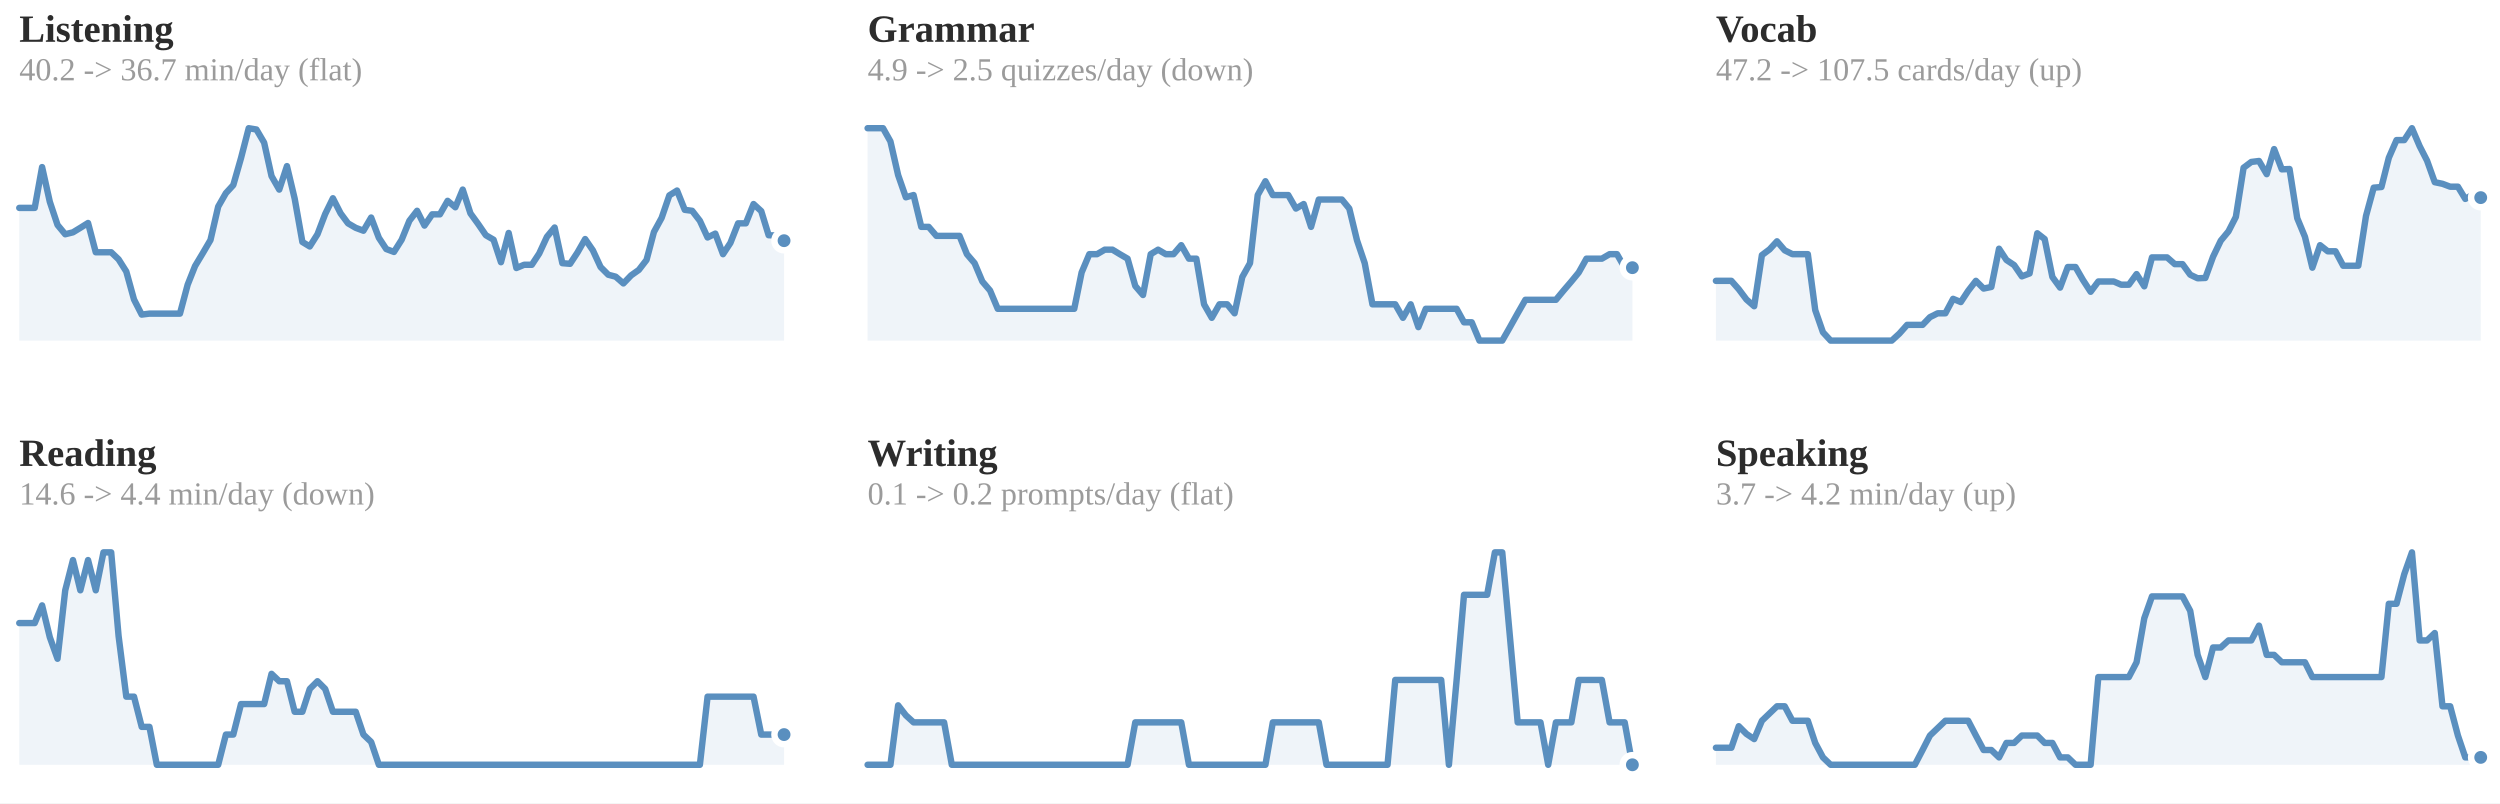
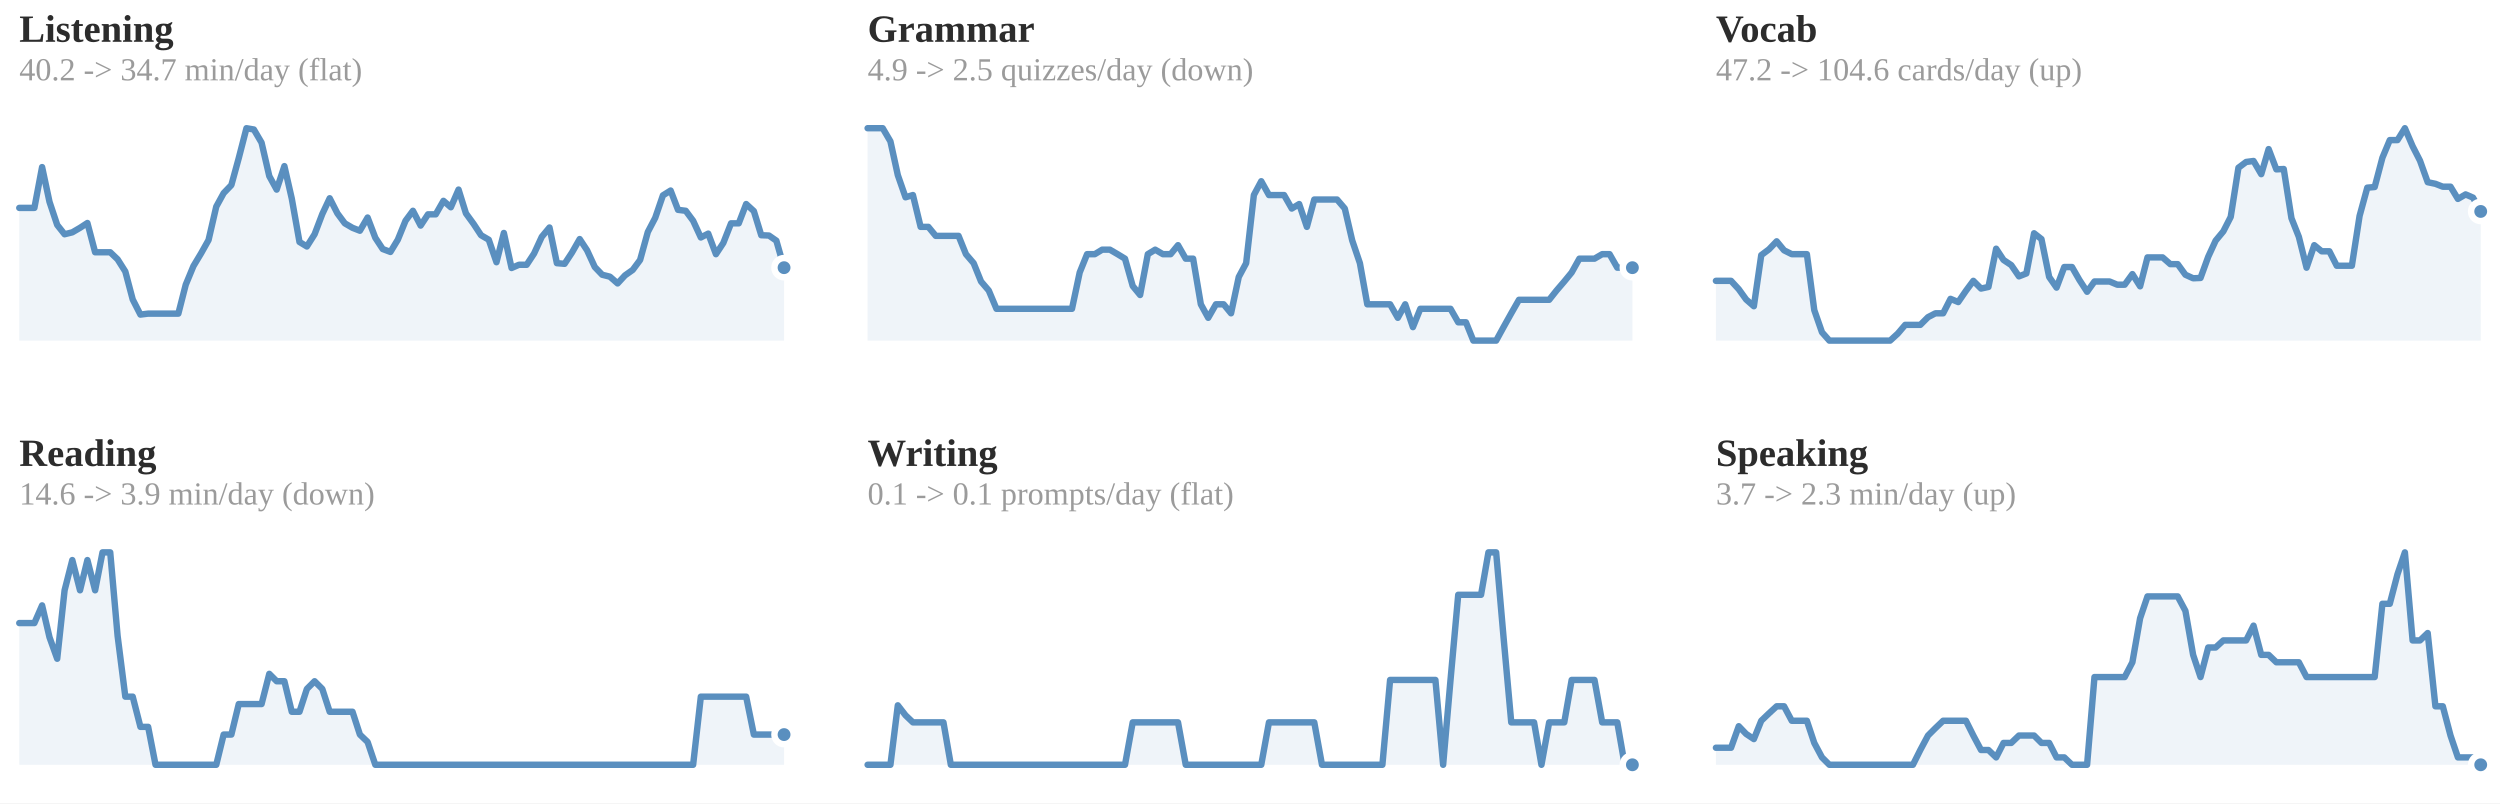
<svg xmlns="http://www.w3.org/2000/svg" viewBox="0 0 778 250" width="100%" role="img" aria-label="7-day rolling average per skill">
  <style>
.p-title{fill:#2c2c2c;font-size:12px;font-weight:600}
.p-sub{fill:#9b9b9b;font-size:10px}
.p-line{fill:none;stroke:#5a8fbf;stroke-width:2;stroke-linejoin:round;stroke-linecap:round}
.p-area{fill:#5a8fbf;opacity:.10}
.p-end{fill:#5a8fbf;stroke:#ffffff;stroke-width:2}
.p-endlab{fill:#606060;font-size:10px;text-anchor:end;font-weight:600}
- .p-target{stroke:#9b9b9b;stroke-width:1;stroke-dasharray:0}
- .p-tlabel{fill:#9b9b9b;font-size:9px;text-anchor:end}
.p-base{stroke:#d1cdc6;stroke-width:1}
.b-bar{fill:#5a8fbf}
.b-bar:hover{fill:#5a8fbf;opacity:.85}
.b-hi{fill:#5a8fbf}
.d-lab{fill:#9b9b9b;font-size:10px;text-anchor:middle}
.d-val{fill:#606060;font-size:10px;text-anchor:middle;font-weight:600}
/* heatmap */
.hm-mon{fill:#9b9b9b;font-size:10px}
.hm-dow{fill:#9b9b9b;font-size:9px;text-anchor:end}
rect:hover{opacity:.8}
/* horizontal bars */
.h-cat{fill:#2c2c2c;font-size:12px;text-anchor:end;dominant-baseline:middle}
.h-track{fill:#eae7e1}
.h-fill{fill:#5a8fbf}
.h-val{fill:#606060;font-size:11px;font-weight:600;dominant-baseline:middle}
- .h-obj{stroke:#2c2c2c;stroke-width:2}
.ts-lab{fill:#2c2c2c;font-size:11px;font-weight:600}
.ts-val{fill:#606060;font-size:11px}
</style>
  <rect x="0" y="0" width="100%" height="100%" fill="#ffffff" />
  <text class="p-title" x="6" y="13">Listening</text>
-   <text class="p-sub" x="6" y="25">40.2 -&gt; 36.7 min/day (flat)</text>
-   <polygon class="p-area" points="6,106.0 6.0,64.7 8.4,64.7 10.8,64.7 13.1,52.0 15.5,62.8 17.9,70.0 20.3,72.9 22.7,72.3 25.0,70.9 27.4,69.4 29.8,78.5 32.2,78.5 34.6,78.5 36.9,80.7 39.3,84.5 41.7,93.2 44.1,97.9 46.5,97.6 48.8,97.6 51.2,97.6 53.6,97.6 56.0,97.6 58.4,88.6 60.7,82.8 63.1,78.8 65.5,74.7 67.9,64.3 70.3,60.1 72.6,57.6 75.0,49.2 77.4,39.9 79.8,40.3 82.2,44.4 84.5,54.8 86.9,59.0 89.3,51.7 91.7,61.8 94.1,75.3 96.4,76.7 98.8,72.9 101.2,66.6 103.6,61.7 106.0,66.4 108.3,69.5 110.7,70.9 113.1,71.8 115.5,67.7 117.9,74.0 120.2,77.5 122.6,78.4 125.0,74.6 127.4,68.7 129.8,65.6 132.1,70.2 134.5,66.7 136.9,66.7 139.3,62.5 141.7,64.5 144.0,59.0 146.4,66.4 148.8,69.7 151.2,73.2 153.6,74.6 155.9,81.6 158.3,72.5 160.7,83.4 163.1,82.4 165.5,82.4 167.8,78.9 170.2,73.7 172.6,70.8 175.0,81.9 177.4,82.1 179.7,78.6 182.1,74.4 184.5,77.9 186.9,83.1 189.3,85.5 191.6,86.1 194.0,88.2 196.4,85.7 198.8,84.0 201.2,80.9 203.5,72.2 205.9,67.8 208.3,60.8 210.7,59.3 213.1,65.3 215.4,65.6 217.8,68.7 220.2,73.9 222.6,72.7 225.0,79.1 227.3,75.6 229.7,69.5 232.1,69.5 234.5,63.5 236.9,65.7 239.2,73.2 241.6,73.3 244.0,74.9 244.0,106.0" />
-   <polyline class="p-line" points="6.0,64.7 8.4,64.7 10.8,64.7 13.1,52.0 15.5,62.8 17.9,70.0 20.3,72.9 22.7,72.3 25.0,70.9 27.4,69.4 29.8,78.5 32.2,78.5 34.6,78.5 36.9,80.7 39.3,84.5 41.7,93.2 44.1,97.9 46.5,97.6 48.8,97.6 51.2,97.6 53.6,97.6 56.0,97.6 58.4,88.6 60.7,82.8 63.1,78.8 65.5,74.7 67.9,64.3 70.3,60.1 72.6,57.6 75.0,49.2 77.4,39.9 79.8,40.3 82.2,44.4 84.5,54.8 86.9,59.0 89.3,51.7 91.7,61.8 94.1,75.3 96.4,76.7 98.8,72.9 101.2,66.6 103.6,61.7 106.0,66.4 108.3,69.5 110.7,70.9 113.1,71.8 115.5,67.7 117.9,74.0 120.2,77.5 122.6,78.4 125.0,74.6 127.4,68.7 129.8,65.6 132.1,70.2 134.5,66.7 136.9,66.7 139.3,62.5 141.7,64.5 144.0,59.0 146.4,66.4 148.8,69.7 151.2,73.2 153.6,74.6 155.9,81.6 158.3,72.5 160.7,83.4 163.1,82.4 165.5,82.4 167.8,78.9 170.2,73.7 172.6,70.8 175.0,81.9 177.4,82.1 179.7,78.6 182.1,74.4 184.5,77.9 186.9,83.1 189.3,85.5 191.6,86.1 194.0,88.2 196.4,85.7 198.8,84.0 201.2,80.9 203.5,72.2 205.9,67.8 208.3,60.8 210.7,59.3 213.1,65.3 215.4,65.6 217.8,68.7 220.2,73.9 222.6,72.7 225.0,79.1 227.3,75.6 229.7,69.5 232.1,69.5 234.5,63.5 236.9,65.7 239.2,73.2 241.6,73.3 244.0,74.9" />
-   <circle class="p-end" cx="244.0" cy="74.9" r="3" />
+   <text class="p-sub" x="6" y="25">40.2 -&gt; 34.7 min/day (flat)</text>
+   <polygon class="p-area" points="6,106.0 6.0,64.7 8.4,64.7 10.7,64.7 13.1,52.0 15.4,62.8 17.8,70.0 20.1,72.9 22.5,72.3 24.9,70.9 27.2,69.4 29.6,78.5 31.9,78.5 34.3,78.5 36.6,80.7 39.0,84.5 41.3,93.2 43.7,97.9 46.1,97.6 48.4,97.6 50.8,97.6 53.1,97.6 55.5,97.6 57.8,88.6 60.2,82.8 62.6,78.8 64.9,74.7 67.3,64.3 69.6,60.1 72.0,57.6 74.3,49.2 76.7,39.9 79.0,40.3 81.4,44.4 83.8,54.8 86.1,59.0 88.5,51.7 90.8,61.8 93.2,75.3 95.5,76.7 97.9,72.9 100.3,66.6 102.6,61.7 105.0,66.4 107.3,69.5 109.7,70.9 112.0,71.8 114.4,67.7 116.8,74.0 119.1,77.5 121.5,78.4 123.8,74.6 126.2,68.7 128.5,65.6 130.9,70.2 133.2,66.7 135.6,66.7 138.0,62.5 140.3,64.5 142.7,59.0 145.0,66.4 147.4,69.7 149.7,73.2 152.1,74.6 154.5,81.6 156.8,72.5 159.2,83.4 161.5,82.4 163.9,82.4 166.2,78.9 168.6,73.7 171.0,70.8 173.3,81.9 175.7,82.1 178.0,78.6 180.4,74.4 182.7,77.9 185.1,83.1 187.4,85.5 189.8,86.1 192.2,88.2 194.5,85.7 196.9,84.0 199.2,80.9 201.6,72.2 203.9,67.8 206.3,60.8 208.7,59.3 211.0,65.3 213.4,65.6 215.7,68.7 218.1,73.9 220.4,72.7 222.8,79.1 225.1,75.6 227.5,69.5 229.9,69.5 232.2,63.5 234.6,65.7 236.9,73.2 239.3,73.3 241.6,74.9 244.0,83.3 244.0,106.0" />
+   <polyline class="p-line" points="6.0,64.7 8.4,64.7 10.7,64.7 13.1,52.0 15.4,62.8 17.8,70.0 20.1,72.9 22.5,72.3 24.9,70.9 27.2,69.4 29.6,78.5 31.9,78.5 34.3,78.5 36.6,80.7 39.0,84.5 41.3,93.2 43.7,97.9 46.1,97.6 48.4,97.6 50.8,97.6 53.1,97.6 55.5,97.6 57.8,88.6 60.2,82.8 62.6,78.8 64.9,74.7 67.3,64.3 69.6,60.1 72.0,57.6 74.3,49.2 76.7,39.9 79.0,40.3 81.4,44.4 83.8,54.8 86.1,59.0 88.5,51.7 90.8,61.8 93.2,75.3 95.5,76.7 97.9,72.9 100.3,66.6 102.6,61.7 105.0,66.4 107.3,69.5 109.7,70.9 112.0,71.8 114.4,67.7 116.8,74.0 119.1,77.5 121.5,78.4 123.8,74.6 126.2,68.7 128.5,65.6 130.9,70.2 133.2,66.7 135.6,66.7 138.0,62.5 140.3,64.5 142.7,59.0 145.0,66.4 147.4,69.7 149.7,73.2 152.1,74.6 154.5,81.6 156.8,72.5 159.2,83.4 161.5,82.4 163.9,82.4 166.2,78.9 168.6,73.7 171.0,70.8 173.3,81.9 175.7,82.1 178.0,78.6 180.4,74.4 182.7,77.9 185.1,83.1 187.4,85.5 189.8,86.1 192.2,88.2 194.5,85.7 196.9,84.0 199.2,80.9 201.6,72.2 203.9,67.8 206.3,60.8 208.7,59.3 211.0,65.3 213.4,65.6 215.7,68.7 218.1,73.9 220.4,72.7 222.8,79.1 225.1,75.6 227.5,69.5 229.9,69.5 232.2,63.5 234.6,65.7 236.9,73.2 239.3,73.3 241.6,74.9 244.0,83.3" />
+   <circle class="p-end" cx="244.0" cy="83.3" r="3" />
  <text class="p-title" x="270" y="13">Grammar</text>
  <text class="p-sub" x="270" y="25">4.9 -&gt; 2.5 quizzes/day (down)</text>
-   <polygon class="p-area" points="270,106.0 270.0,39.9 272.4,39.9 274.8,39.9 277.1,44.0 279.5,54.5 281.9,61.4 284.3,60.7 286.7,70.6 289.0,70.6 291.4,73.4 293.8,73.4 296.2,73.4 298.6,73.4 300.9,79.1 303.3,81.9 305.7,87.6 308.1,90.4 310.5,96.1 312.8,96.1 315.2,96.1 317.6,96.1 320.0,96.1 322.4,96.1 324.7,96.1 327.1,96.1 329.5,96.1 331.9,96.1 334.3,96.1 336.6,84.8 339.0,79.1 341.4,79.1 343.8,77.7 346.2,77.7 348.5,79.1 350.9,80.5 353.3,89.0 355.7,91.8 358.1,79.1 360.4,77.7 362.8,79.1 365.2,79.1 367.6,76.3 370.0,80.5 372.3,80.5 374.7,94.7 377.1,98.9 379.5,94.7 381.9,94.7 384.2,97.5 386.6,86.2 389.0,81.9 391.4,60.7 393.8,56.4 396.1,60.7 398.5,60.7 400.9,60.7 403.3,64.9 405.7,63.5 408.0,70.6 410.4,62.1 412.8,62.1 415.2,62.1 417.6,62.1 419.9,64.9 422.3,74.8 424.7,81.9 427.1,94.7 429.5,94.7 431.8,94.7 434.2,94.7 436.6,98.9 439.0,94.7 441.4,101.8 443.7,96.1 446.1,96.1 448.5,96.1 450.9,96.1 453.3,96.1 455.6,100.3 458.0,100.3 460.4,106.0 462.8,106.0 465.2,106.0 467.5,106.0 469.9,101.8 472.3,97.5 474.7,93.3 477.1,93.3 479.4,93.3 481.8,93.3 484.2,93.3 486.6,90.4 489.0,87.6 491.3,84.8 493.7,80.5 496.1,80.5 498.5,80.5 500.9,79.1 503.2,79.1 505.6,83.3 508.0,83.3 508.0,106.0" />
-   <polyline class="p-line" points="270.0,39.9 272.4,39.9 274.8,39.9 277.1,44.0 279.5,54.5 281.9,61.4 284.3,60.7 286.7,70.6 289.0,70.6 291.4,73.4 293.8,73.4 296.2,73.4 298.6,73.4 300.9,79.1 303.3,81.9 305.7,87.6 308.1,90.4 310.5,96.1 312.8,96.1 315.2,96.1 317.6,96.1 320.0,96.1 322.4,96.1 324.7,96.1 327.1,96.1 329.5,96.1 331.9,96.1 334.3,96.1 336.6,84.8 339.0,79.1 341.4,79.1 343.8,77.7 346.2,77.7 348.5,79.1 350.9,80.5 353.3,89.0 355.7,91.8 358.1,79.1 360.4,77.7 362.8,79.1 365.2,79.1 367.6,76.3 370.0,80.5 372.3,80.5 374.7,94.7 377.1,98.9 379.5,94.7 381.9,94.7 384.2,97.5 386.6,86.2 389.0,81.9 391.4,60.7 393.8,56.4 396.1,60.7 398.5,60.7 400.9,60.7 403.3,64.9 405.7,63.5 408.0,70.6 410.4,62.1 412.8,62.1 415.2,62.1 417.6,62.1 419.9,64.9 422.3,74.8 424.7,81.9 427.1,94.7 429.5,94.7 431.8,94.7 434.2,94.7 436.6,98.9 439.0,94.7 441.4,101.8 443.7,96.1 446.1,96.1 448.5,96.1 450.9,96.1 453.3,96.1 455.6,100.3 458.0,100.3 460.4,106.0 462.8,106.0 465.2,106.0 467.5,106.0 469.9,101.8 472.3,97.5 474.7,93.3 477.1,93.3 479.4,93.3 481.8,93.3 484.2,93.3 486.6,90.4 489.0,87.6 491.3,84.8 493.7,80.5 496.1,80.5 498.5,80.5 500.9,79.1 503.2,79.1 505.6,83.3 508.0,83.3" />
+   <polygon class="p-area" points="270,106.0 270.0,39.9 272.4,39.9 274.7,39.9 277.1,44.0 279.4,54.5 281.8,61.4 284.1,60.7 286.5,70.6 288.9,70.6 291.2,73.4 293.6,73.4 295.9,73.4 298.3,73.4 300.6,79.1 303.0,81.9 305.3,87.6 307.7,90.4 310.1,96.1 312.4,96.1 314.8,96.1 317.1,96.1 319.5,96.1 321.8,96.1 324.2,96.1 326.6,96.1 328.9,96.1 331.3,96.1 333.6,96.1 336.0,84.8 338.3,79.1 340.7,79.1 343.0,77.7 345.4,77.7 347.8,79.1 350.1,80.5 352.5,89.0 354.8,91.8 357.2,79.1 359.5,77.7 361.9,79.1 364.3,79.1 366.6,76.3 369.0,80.5 371.3,80.5 373.7,94.7 376.0,98.9 378.4,94.7 380.8,94.7 383.1,97.5 385.5,86.2 387.8,81.9 390.2,60.7 392.5,56.4 394.9,60.7 397.2,60.7 399.6,60.7 402.0,64.9 404.3,63.5 406.7,70.6 409.0,62.1 411.4,62.1 413.7,62.1 416.1,62.1 418.5,64.9 420.8,74.8 423.2,81.9 425.5,94.7 427.9,94.7 430.2,94.7 432.6,94.7 435.0,98.9 437.3,94.7 439.7,101.8 442.0,96.1 444.4,96.1 446.7,96.1 449.1,96.1 451.4,96.1 453.8,100.3 456.2,100.3 458.5,106.0 460.9,106.0 463.2,106.0 465.6,106.0 467.9,101.8 470.3,97.5 472.7,93.3 475.0,93.3 477.4,93.3 479.7,93.3 482.1,93.3 484.4,90.4 486.8,87.6 489.1,84.8 491.5,80.5 493.9,80.5 496.2,80.5 498.6,79.1 500.9,79.1 503.3,83.3 505.6,83.3 508.0,83.3 508.0,106.0" />
+   <polyline class="p-line" points="270.0,39.9 272.4,39.9 274.7,39.9 277.1,44.0 279.4,54.5 281.8,61.4 284.1,60.7 286.5,70.6 288.9,70.6 291.2,73.4 293.6,73.4 295.9,73.4 298.3,73.4 300.6,79.1 303.0,81.9 305.3,87.6 307.7,90.4 310.1,96.1 312.4,96.1 314.8,96.1 317.1,96.1 319.5,96.1 321.8,96.1 324.2,96.1 326.6,96.1 328.9,96.1 331.3,96.1 333.6,96.1 336.0,84.8 338.3,79.1 340.7,79.1 343.0,77.7 345.4,77.7 347.8,79.1 350.1,80.5 352.5,89.0 354.8,91.8 357.2,79.1 359.5,77.7 361.9,79.1 364.3,79.1 366.6,76.3 369.0,80.5 371.3,80.5 373.7,94.7 376.0,98.9 378.4,94.7 380.8,94.7 383.1,97.5 385.5,86.2 387.8,81.9 390.2,60.7 392.5,56.4 394.9,60.7 397.2,60.7 399.6,60.7 402.0,64.9 404.3,63.5 406.7,70.6 409.0,62.1 411.4,62.1 413.7,62.1 416.1,62.1 418.5,64.9 420.8,74.8 423.2,81.9 425.5,94.7 427.9,94.7 430.2,94.7 432.6,94.7 435.0,98.9 437.3,94.7 439.7,101.8 442.0,96.1 444.4,96.1 446.7,96.1 449.1,96.1 451.4,96.1 453.8,100.3 456.2,100.3 458.5,106.0 460.9,106.0 463.2,106.0 465.6,106.0 467.9,101.8 470.3,97.5 472.7,93.3 475.0,93.3 477.4,93.3 479.7,93.3 482.1,93.3 484.4,90.4 486.8,87.6 489.1,84.8 491.5,80.5 493.9,80.5 496.2,80.5 498.6,79.1 500.9,79.1 503.3,83.3 505.6,83.3 508.0,83.3" />
  <circle class="p-end" cx="508.0" cy="83.3" r="3" />
  <text class="p-title" x="534" y="13">Vocab</text>
-   <text class="p-sub" x="534" y="25">47.2 -&gt; 107.5 cards/day (up)</text>
-   <polygon class="p-area" points="534,106.0 534.0,87.4 536.4,87.4 538.8,87.4 541.1,90.0 543.5,93.2 545.9,95.3 548.3,79.4 550.7,77.6 553.0,75.1 555.4,77.9 557.8,79.1 560.2,79.1 562.6,79.1 564.9,96.5 567.3,103.4 569.7,106.0 572.1,106.0 574.5,106.0 576.8,106.0 579.2,106.0 581.6,106.0 584.0,106.0 586.4,106.0 588.7,106.0 591.1,103.8 593.5,101.1 595.9,101.1 598.3,101.1 600.6,98.7 603.0,97.5 605.4,97.5 607.8,93.0 610.2,94.0 612.5,90.5 614.9,87.4 617.3,89.8 619.7,89.3 622.1,77.4 624.4,80.9 626.8,82.5 629.2,86.0 631.6,85.1 634.0,72.6 636.3,74.4 638.7,86.2 641.1,89.5 643.5,83.1 645.9,83.1 648.2,87.1 650.6,90.8 653.0,87.6 655.4,87.6 657.8,87.6 660.1,88.6 662.5,88.6 664.9,85.3 667.3,89.1 669.7,80.1 672.0,80.1 674.4,80.1 676.8,82.2 679.2,82.2 681.6,85.5 683.9,86.6 686.3,86.5 688.7,79.9 691.1,74.9 693.5,72.0 695.8,67.5 698.2,52.2 700.6,50.4 703.0,50.1 705.4,54.2 707.7,46.4 710.1,52.7 712.5,52.6 714.9,67.9 717.3,73.7 719.6,83.3 722.0,76.3 724.4,78.2 726.8,78.2 729.2,82.7 731.5,82.7 733.9,82.7 736.3,67.2 738.7,58.4 741.1,58.2 743.4,49.1 745.8,43.6 748.2,43.6 750.6,39.9 753.0,45.5 755.3,50.0 757.7,56.7 760.1,57.2 762.5,58.1 764.9,58.1 767.2,61.9 769.6,60.5 772.0,61.5 772.0,106.0" />
-   <polyline class="p-line" points="534.0,87.4 536.4,87.4 538.8,87.4 541.1,90.0 543.5,93.2 545.9,95.3 548.3,79.4 550.7,77.6 553.0,75.1 555.4,77.9 557.8,79.1 560.2,79.1 562.6,79.1 564.9,96.5 567.3,103.4 569.7,106.0 572.1,106.0 574.5,106.0 576.8,106.0 579.2,106.0 581.6,106.0 584.0,106.0 586.4,106.0 588.7,106.0 591.1,103.8 593.5,101.1 595.9,101.1 598.3,101.1 600.6,98.7 603.0,97.5 605.4,97.5 607.8,93.0 610.2,94.0 612.5,90.5 614.9,87.4 617.3,89.8 619.7,89.3 622.1,77.4 624.4,80.9 626.8,82.5 629.2,86.0 631.6,85.1 634.0,72.6 636.3,74.4 638.7,86.2 641.1,89.5 643.5,83.1 645.9,83.1 648.2,87.1 650.6,90.8 653.0,87.6 655.4,87.6 657.8,87.6 660.1,88.6 662.5,88.6 664.9,85.3 667.3,89.1 669.7,80.1 672.0,80.1 674.4,80.1 676.8,82.2 679.2,82.2 681.6,85.5 683.9,86.6 686.3,86.5 688.7,79.9 691.1,74.9 693.5,72.0 695.8,67.5 698.2,52.2 700.6,50.4 703.0,50.1 705.4,54.2 707.7,46.4 710.1,52.7 712.5,52.6 714.9,67.9 717.3,73.7 719.6,83.3 722.0,76.3 724.4,78.2 726.8,78.2 729.2,82.7 731.5,82.7 733.9,82.7 736.3,67.2 738.7,58.4 741.1,58.2 743.4,49.1 745.8,43.6 748.2,43.6 750.6,39.9 753.0,45.5 755.3,50.0 757.7,56.7 760.1,57.2 762.5,58.1 764.9,58.1 767.2,61.9 769.6,60.5 772.0,61.5" />
-   <circle class="p-end" cx="772.0" cy="61.5" r="3" />
+   <text class="p-sub" x="534" y="25">47.2 -&gt; 104.6 cards/day (up)</text>
+   <polygon class="p-area" points="534,106.0 534.0,87.4 536.4,87.4 538.7,87.4 541.1,90.0 543.4,93.2 545.8,95.3 548.1,79.4 550.5,77.6 552.9,75.1 555.2,77.9 557.6,79.1 559.9,79.1 562.3,79.1 564.6,96.5 567.0,103.4 569.3,106.0 571.7,106.0 574.1,106.0 576.4,106.0 578.8,106.0 581.1,106.0 583.5,106.0 585.8,106.0 588.2,106.0 590.6,103.8 592.9,101.1 595.3,101.1 597.6,101.1 600.0,98.7 602.3,97.5 604.7,97.5 607.0,93.0 609.4,94.0 611.8,90.5 614.1,87.4 616.5,89.8 618.8,89.3 621.2,77.4 623.5,80.9 625.9,82.5 628.3,86.0 630.6,85.1 633.0,72.6 635.3,74.4 637.7,86.2 640.0,89.5 642.4,83.1 644.8,83.1 647.1,87.1 649.5,90.8 651.8,87.6 654.2,87.6 656.5,87.6 658.9,88.6 661.2,88.6 663.6,85.3 666.0,89.1 668.3,80.1 670.7,80.1 673.0,80.1 675.4,82.2 677.7,82.2 680.1,85.5 682.5,86.6 684.8,86.5 687.2,79.9 689.5,74.9 691.9,72.0 694.2,67.5 696.6,52.2 699.0,50.4 701.3,50.1 703.7,54.2 706.0,46.4 708.4,52.7 710.7,52.6 713.1,67.9 715.4,73.7 717.8,83.3 720.2,76.3 722.5,78.2 724.9,78.2 727.2,82.7 729.6,82.7 731.9,82.7 734.3,67.2 736.7,58.4 739.0,58.2 741.4,49.1 743.7,43.6 746.1,43.6 748.4,39.9 750.8,45.5 753.1,50.0 755.5,56.7 757.9,57.2 760.2,58.1 762.6,58.1 764.9,61.9 767.3,60.5 769.6,61.5 772.0,65.8 772.0,106.0" />
+   <polyline class="p-line" points="534.0,87.4 536.4,87.4 538.7,87.4 541.1,90.0 543.4,93.2 545.8,95.3 548.1,79.4 550.5,77.6 552.9,75.1 555.2,77.9 557.6,79.1 559.9,79.1 562.3,79.1 564.6,96.5 567.0,103.4 569.3,106.0 571.7,106.0 574.1,106.0 576.4,106.0 578.8,106.0 581.1,106.0 583.5,106.0 585.8,106.0 588.2,106.0 590.6,103.8 592.9,101.1 595.3,101.1 597.6,101.1 600.0,98.7 602.3,97.5 604.7,97.5 607.0,93.0 609.4,94.0 611.8,90.5 614.1,87.4 616.5,89.8 618.8,89.3 621.2,77.4 623.5,80.9 625.9,82.5 628.3,86.0 630.6,85.1 633.0,72.6 635.3,74.4 637.7,86.2 640.0,89.5 642.4,83.1 644.8,83.1 647.1,87.1 649.5,90.8 651.8,87.6 654.2,87.6 656.5,87.6 658.9,88.6 661.2,88.6 663.6,85.3 666.0,89.1 668.3,80.1 670.7,80.1 673.0,80.1 675.4,82.2 677.7,82.2 680.1,85.5 682.5,86.6 684.8,86.5 687.2,79.9 689.5,74.9 691.9,72.0 694.2,67.5 696.6,52.2 699.0,50.4 701.3,50.1 703.7,54.2 706.0,46.4 708.4,52.7 710.7,52.6 713.1,67.9 715.4,73.7 717.8,83.3 720.2,76.3 722.5,78.2 724.9,78.2 727.2,82.7 729.6,82.7 731.9,82.7 734.3,67.2 736.7,58.4 739.0,58.2 741.4,49.1 743.7,43.6 746.1,43.6 748.4,39.9 750.8,45.5 753.1,50.0 755.5,56.7 757.9,57.2 760.2,58.1 762.6,58.1 764.9,61.9 767.3,60.5 769.6,61.5 772.0,65.8" />
+   <circle class="p-end" cx="772.0" cy="65.8" r="3" />
  <text class="p-title" x="6" y="145">Reading</text>
-   <text class="p-sub" x="6" y="157">14.6 -&gt; 4.4 min/day (down)</text>
-   <polygon class="p-area" points="6,238.0 6.0,193.9 8.4,193.9 10.8,193.9 13.1,188.4 15.5,198.3 17.9,205.0 20.3,183.7 22.7,174.3 25.0,183.7 27.4,174.3 29.8,183.7 32.2,171.9 34.6,171.9 36.9,197.9 39.3,216.8 41.7,216.8 44.1,226.2 46.5,226.2 48.8,238.0 51.2,238.0 53.6,238.0 56.0,238.0 58.4,238.0 60.7,238.0 63.1,238.0 65.5,238.0 67.9,238.0 70.3,228.6 72.6,228.6 75.0,219.1 77.4,219.1 79.8,219.1 82.2,219.1 84.5,209.7 86.9,212.0 89.3,212.0 91.7,221.5 94.1,221.5 96.4,214.4 98.8,212.0 101.2,214.4 103.6,221.5 106.0,221.5 108.3,221.5 110.7,221.5 113.1,228.6 115.5,230.9 117.9,238.0 120.2,238.0 122.6,238.0 125.0,238.0 127.4,238.0 129.8,238.0 132.1,238.0 134.5,238.0 136.9,238.0 139.3,238.0 141.7,238.0 144.0,238.0 146.4,238.0 148.8,238.0 151.2,238.0 153.6,238.0 155.9,238.0 158.3,238.0 160.7,238.0 163.1,238.0 165.5,238.0 167.8,238.0 170.2,238.0 172.6,238.0 175.0,238.0 177.4,238.0 179.7,238.0 182.1,238.0 184.5,238.0 186.9,238.0 189.3,238.0 191.6,238.0 194.0,238.0 196.4,238.0 198.8,238.0 201.2,238.0 203.5,238.0 205.9,238.0 208.3,238.0 210.7,238.0 213.1,238.0 215.4,238.0 217.8,238.0 220.2,216.8 222.6,216.8 225.0,216.8 227.3,216.8 229.7,216.8 232.1,216.8 234.5,216.8 236.9,228.6 239.2,228.6 241.6,228.6 244.0,228.6 244.0,238.0" />
-   <polyline class="p-line" points="6.0,193.9 8.4,193.9 10.8,193.9 13.1,188.4 15.5,198.3 17.9,205.0 20.3,183.7 22.7,174.3 25.0,183.7 27.4,174.3 29.8,183.7 32.2,171.9 34.6,171.9 36.9,197.9 39.3,216.8 41.7,216.8 44.1,226.2 46.5,226.2 48.8,238.0 51.2,238.0 53.6,238.0 56.0,238.0 58.4,238.0 60.7,238.0 63.1,238.0 65.5,238.0 67.9,238.0 70.3,228.6 72.6,228.6 75.0,219.1 77.4,219.1 79.8,219.1 82.2,219.1 84.5,209.7 86.9,212.0 89.3,212.0 91.7,221.5 94.1,221.5 96.4,214.4 98.8,212.0 101.2,214.4 103.6,221.5 106.0,221.5 108.3,221.5 110.7,221.5 113.1,228.6 115.5,230.9 117.9,238.0 120.2,238.0 122.6,238.0 125.0,238.0 127.4,238.0 129.8,238.0 132.1,238.0 134.5,238.0 136.9,238.0 139.3,238.0 141.7,238.0 144.0,238.0 146.4,238.0 148.8,238.0 151.2,238.0 153.6,238.0 155.9,238.0 158.3,238.0 160.7,238.0 163.1,238.0 165.5,238.0 167.8,238.0 170.2,238.0 172.6,238.0 175.0,238.0 177.4,238.0 179.7,238.0 182.1,238.0 184.5,238.0 186.9,238.0 189.3,238.0 191.6,238.0 194.0,238.0 196.4,238.0 198.8,238.0 201.2,238.0 203.5,238.0 205.9,238.0 208.3,238.0 210.7,238.0 213.1,238.0 215.4,238.0 217.8,238.0 220.2,216.8 222.6,216.8 225.0,216.8 227.3,216.8 229.7,216.8 232.1,216.8 234.5,216.8 236.9,228.6 239.2,228.6 241.6,228.6 244.0,228.6" />
+   <text class="p-sub" x="6" y="157">14.6 -&gt; 3.9 min/day (down)</text>
+   <polygon class="p-area" points="6,238.0 6.0,193.9 8.4,193.9 10.7,193.9 13.1,188.4 15.4,198.3 17.8,205.0 20.1,183.7 22.5,174.3 24.9,183.7 27.2,174.3 29.6,183.7 31.9,171.9 34.3,171.9 36.6,197.9 39.0,216.8 41.3,216.8 43.7,226.2 46.1,226.2 48.4,238.0 50.8,238.0 53.1,238.0 55.5,238.0 57.8,238.0 60.2,238.0 62.6,238.0 64.9,238.0 67.3,238.0 69.6,228.6 72.0,228.6 74.3,219.1 76.7,219.1 79.0,219.1 81.4,219.1 83.8,209.7 86.1,212.0 88.5,212.0 90.8,221.5 93.2,221.5 95.5,214.4 97.9,212.0 100.3,214.4 102.6,221.5 105.0,221.5 107.3,221.5 109.7,221.5 112.0,228.6 114.4,230.9 116.8,238.0 119.1,238.0 121.5,238.0 123.8,238.0 126.2,238.0 128.5,238.0 130.9,238.0 133.2,238.0 135.6,238.0 138.0,238.0 140.3,238.0 142.7,238.0 145.0,238.0 147.4,238.0 149.7,238.0 152.1,238.0 154.5,238.0 156.8,238.0 159.2,238.0 161.5,238.0 163.9,238.0 166.2,238.0 168.6,238.0 171.0,238.0 173.3,238.0 175.7,238.0 178.0,238.0 180.4,238.0 182.7,238.0 185.1,238.0 187.4,238.0 189.8,238.0 192.2,238.0 194.5,238.0 196.9,238.0 199.2,238.0 201.6,238.0 203.9,238.0 206.3,238.0 208.7,238.0 211.0,238.0 213.4,238.0 215.7,238.0 218.1,216.8 220.4,216.8 222.8,216.8 225.1,216.8 227.5,216.8 229.9,216.8 232.2,216.8 234.6,228.6 236.9,228.6 239.3,228.6 241.6,228.6 244.0,228.6 244.0,238.0" />
+   <polyline class="p-line" points="6.0,193.9 8.4,193.9 10.7,193.9 13.1,188.4 15.4,198.3 17.8,205.0 20.1,183.7 22.5,174.3 24.9,183.7 27.2,174.3 29.6,183.7 31.9,171.9 34.3,171.9 36.6,197.9 39.0,216.8 41.3,216.8 43.7,226.2 46.1,226.2 48.4,238.0 50.8,238.0 53.1,238.0 55.5,238.0 57.8,238.0 60.2,238.0 62.6,238.0 64.9,238.0 67.3,238.0 69.6,228.6 72.0,228.6 74.3,219.1 76.7,219.1 79.0,219.1 81.4,219.1 83.8,209.7 86.1,212.0 88.5,212.0 90.8,221.5 93.2,221.5 95.5,214.4 97.9,212.0 100.3,214.4 102.6,221.5 105.0,221.5 107.3,221.5 109.7,221.5 112.0,228.6 114.4,230.9 116.8,238.0 119.1,238.0 121.5,238.0 123.8,238.0 126.2,238.0 128.5,238.0 130.9,238.0 133.2,238.0 135.6,238.0 138.0,238.0 140.3,238.0 142.7,238.0 145.0,238.0 147.4,238.0 149.7,238.0 152.1,238.0 154.5,238.0 156.8,238.0 159.2,238.0 161.5,238.0 163.9,238.0 166.2,238.0 168.6,238.0 171.0,238.0 173.3,238.0 175.7,238.0 178.0,238.0 180.4,238.0 182.7,238.0 185.1,238.0 187.4,238.0 189.8,238.0 192.2,238.0 194.5,238.0 196.9,238.0 199.2,238.0 201.6,238.0 203.9,238.0 206.3,238.0 208.7,238.0 211.0,238.0 213.4,238.0 215.7,238.0 218.1,216.8 220.4,216.8 222.8,216.8 225.1,216.8 227.5,216.8 229.9,216.8 232.2,216.8 234.6,228.6 236.9,228.6 239.3,228.6 241.6,228.6 244.0,228.6" />
  <circle class="p-end" cx="244.0" cy="228.6" r="3" />
  <text class="p-title" x="270" y="145">Writing</text>
-   <text class="p-sub" x="270" y="157">0.1 -&gt; 0.2 prompts/day (flat)</text>
-   <polygon class="p-area" points="270,238.0 270.0,238.0 272.4,238.0 274.8,238.0 277.1,238.0 279.5,219.5 281.9,222.6 284.3,224.8 286.7,224.8 289.0,224.8 291.4,224.8 293.8,224.8 296.2,238.0 298.6,238.0 300.9,238.0 303.3,238.0 305.7,238.0 308.1,238.0 310.5,238.0 312.8,238.0 315.2,238.0 317.6,238.0 320.0,238.0 322.4,238.0 324.7,238.0 327.1,238.0 329.5,238.0 331.9,238.0 334.3,238.0 336.6,238.0 339.0,238.0 341.4,238.0 343.8,238.0 346.2,238.0 348.5,238.0 350.9,238.0 353.3,224.8 355.7,224.8 358.1,224.8 360.4,224.8 362.8,224.8 365.2,224.8 367.6,224.8 370.0,238.0 372.3,238.0 374.7,238.0 377.1,238.0 379.5,238.0 381.9,238.0 384.2,238.0 386.6,238.0 389.0,238.0 391.4,238.0 393.8,238.0 396.1,224.8 398.5,224.8 400.9,224.8 403.3,224.8 405.7,224.8 408.0,224.8 410.4,224.8 412.8,238.0 415.2,238.0 417.6,238.0 419.9,238.0 422.3,238.0 424.7,238.0 427.1,238.0 429.5,238.0 431.8,238.0 434.2,211.6 436.6,211.6 439.0,211.6 441.4,211.6 443.7,211.6 446.1,211.6 448.5,211.6 450.9,238.0 453.3,211.6 455.6,185.1 458.0,185.1 460.4,185.1 462.8,185.1 465.2,171.9 467.5,171.9 469.9,198.3 472.3,224.8 474.7,224.8 477.1,224.8 479.4,224.8 481.8,238.0 484.2,224.8 486.6,224.8 489.0,224.8 491.3,211.6 493.7,211.6 496.1,211.6 498.5,211.6 500.9,224.8 503.2,224.8 505.6,224.8 508.0,238.0 508.0,238.0" />
-   <polyline class="p-line" points="270.0,238.0 272.4,238.0 274.8,238.0 277.1,238.0 279.5,219.5 281.9,222.6 284.3,224.8 286.7,224.8 289.0,224.8 291.4,224.8 293.8,224.8 296.2,238.0 298.6,238.0 300.9,238.0 303.3,238.0 305.7,238.0 308.1,238.0 310.5,238.0 312.8,238.0 315.2,238.0 317.6,238.0 320.0,238.0 322.4,238.0 324.7,238.0 327.1,238.0 329.5,238.0 331.9,238.0 334.3,238.0 336.6,238.0 339.0,238.0 341.4,238.0 343.8,238.0 346.2,238.0 348.5,238.0 350.9,238.0 353.3,224.8 355.7,224.8 358.1,224.8 360.4,224.8 362.8,224.8 365.2,224.8 367.6,224.8 370.0,238.0 372.3,238.0 374.7,238.0 377.1,238.0 379.5,238.0 381.9,238.0 384.2,238.0 386.6,238.0 389.0,238.0 391.4,238.0 393.8,238.0 396.1,224.8 398.5,224.8 400.9,224.8 403.3,224.8 405.7,224.8 408.0,224.8 410.4,224.8 412.8,238.0 415.2,238.0 417.6,238.0 419.9,238.0 422.3,238.0 424.7,238.0 427.1,238.0 429.5,238.0 431.8,238.0 434.2,211.6 436.6,211.6 439.0,211.6 441.4,211.6 443.7,211.6 446.1,211.6 448.5,211.6 450.9,238.0 453.3,211.6 455.6,185.1 458.0,185.1 460.4,185.1 462.8,185.1 465.2,171.9 467.5,171.9 469.9,198.3 472.3,224.8 474.7,224.8 477.1,224.8 479.4,224.8 481.8,238.0 484.2,224.8 486.6,224.8 489.0,224.8 491.3,211.6 493.7,211.6 496.1,211.6 498.5,211.6 500.9,224.8 503.2,224.8 505.6,224.8 508.0,238.0" />
+   <text class="p-sub" x="270" y="157">0.1 -&gt; 0.1 prompts/day (flat)</text>
+   <polygon class="p-area" points="270,238.0 270.0,238.0 272.4,238.0 274.7,238.0 277.1,238.0 279.4,219.5 281.8,222.6 284.1,224.8 286.5,224.8 288.9,224.8 291.2,224.8 293.6,224.8 295.9,238.0 298.3,238.0 300.6,238.0 303.0,238.0 305.3,238.0 307.7,238.0 310.1,238.0 312.4,238.0 314.8,238.0 317.1,238.0 319.5,238.0 321.8,238.0 324.2,238.0 326.6,238.0 328.9,238.0 331.3,238.0 333.6,238.0 336.0,238.0 338.3,238.0 340.7,238.0 343.0,238.0 345.4,238.0 347.8,238.0 350.1,238.0 352.5,224.8 354.8,224.8 357.2,224.8 359.5,224.8 361.9,224.8 364.3,224.8 366.6,224.8 369.0,238.0 371.3,238.0 373.7,238.0 376.0,238.0 378.4,238.0 380.8,238.0 383.1,238.0 385.5,238.0 387.8,238.0 390.2,238.0 392.5,238.0 394.9,224.8 397.2,224.8 399.6,224.8 402.0,224.8 404.3,224.8 406.7,224.8 409.0,224.8 411.4,238.0 413.7,238.0 416.1,238.0 418.5,238.0 420.8,238.0 423.2,238.0 425.5,238.0 427.9,238.0 430.2,238.0 432.6,211.6 435.0,211.6 437.3,211.6 439.7,211.6 442.0,211.6 444.4,211.6 446.7,211.6 449.1,238.0 451.4,211.6 453.8,185.1 456.2,185.1 458.5,185.1 460.9,185.1 463.2,171.9 465.6,171.9 467.9,198.3 470.3,224.8 472.7,224.8 475.0,224.8 477.4,224.8 479.7,238.0 482.1,224.8 484.4,224.8 486.8,224.8 489.1,211.6 491.5,211.6 493.9,211.6 496.2,211.6 498.6,224.8 500.9,224.8 503.3,224.8 505.6,238.0 508.0,238.0 508.0,238.0" />
+   <polyline class="p-line" points="270.0,238.0 272.4,238.0 274.7,238.0 277.1,238.0 279.4,219.5 281.8,222.6 284.1,224.8 286.5,224.8 288.9,224.8 291.2,224.8 293.6,224.8 295.9,238.0 298.3,238.0 300.6,238.0 303.0,238.0 305.3,238.0 307.7,238.0 310.1,238.0 312.4,238.0 314.8,238.0 317.1,238.0 319.5,238.0 321.8,238.0 324.2,238.0 326.6,238.0 328.9,238.0 331.3,238.0 333.6,238.0 336.0,238.0 338.3,238.0 340.7,238.0 343.0,238.0 345.4,238.0 347.8,238.0 350.1,238.0 352.5,224.8 354.8,224.8 357.2,224.8 359.5,224.8 361.9,224.8 364.3,224.8 366.6,224.8 369.0,238.0 371.3,238.0 373.7,238.0 376.0,238.0 378.4,238.0 380.8,238.0 383.1,238.0 385.5,238.0 387.8,238.0 390.2,238.0 392.5,238.0 394.9,224.8 397.2,224.8 399.6,224.8 402.0,224.8 404.3,224.8 406.7,224.8 409.0,224.8 411.4,238.0 413.7,238.0 416.1,238.0 418.5,238.0 420.8,238.0 423.2,238.0 425.5,238.0 427.9,238.0 430.2,238.0 432.6,211.6 435.0,211.6 437.3,211.6 439.7,211.6 442.0,211.6 444.4,211.6 446.7,211.6 449.1,238.0 451.4,211.6 453.8,185.1 456.2,185.1 458.5,185.1 460.9,185.1 463.2,171.9 465.6,171.9 467.9,198.3 470.3,224.8 472.7,224.8 475.0,224.8 477.4,224.8 479.7,238.0 482.1,224.8 484.4,224.8 486.8,224.8 489.1,211.6 491.5,211.6 493.9,211.6 496.2,211.6 498.6,224.8 500.9,224.8 503.3,224.8 505.6,238.0 508.0,238.0" />
  <circle class="p-end" cx="508.0" cy="238.0" r="3" />
  <text class="p-title" x="534" y="145">Speaking</text>
-   <text class="p-sub" x="534" y="157">3.7 -&gt; 4.2 min/day (up)</text>
-   <polygon class="p-area" points="534,238.0 534.0,232.7 536.4,232.7 538.8,232.7 541.1,226.0 543.5,228.4 545.9,230.0 548.3,224.3 550.7,222.0 553.0,219.8 555.4,219.8 557.8,224.3 560.2,224.3 562.6,224.3 564.9,231.2 567.3,235.7 569.7,238.0 572.1,238.0 574.5,238.0 576.8,238.0 579.2,238.0 581.6,238.0 584.0,238.0 586.4,238.0 588.7,238.0 591.1,238.0 593.5,238.0 595.9,238.0 598.3,233.4 600.6,228.9 603.0,226.6 605.4,224.3 607.8,224.3 610.2,224.3 612.5,224.3 614.9,228.9 617.3,233.4 619.7,233.4 622.1,235.7 624.4,231.2 626.8,231.2 629.2,228.9 631.6,228.9 634.0,228.9 636.3,231.2 638.7,231.2 641.1,235.7 643.5,235.7 645.9,238.0 648.2,238.0 650.6,238.0 653.0,210.7 655.4,210.7 657.8,210.7 660.1,210.7 662.5,210.7 664.9,206.1 667.3,192.4 669.7,185.6 672.0,185.6 674.4,185.6 676.8,185.6 679.2,185.6 681.6,190.1 683.9,203.8 686.3,210.7 688.7,201.5 691.1,201.5 693.5,199.3 695.8,199.3 698.2,199.3 700.6,199.3 703.0,194.7 705.4,203.8 707.7,203.8 710.1,206.1 712.5,206.1 714.9,206.1 717.3,206.1 719.6,210.7 722.0,210.7 724.4,210.7 726.8,210.7 729.2,210.7 731.5,210.7 733.9,210.7 736.3,210.7 738.7,210.7 741.1,210.7 743.4,187.9 745.8,187.9 748.2,178.7 750.6,171.9 753.0,199.3 755.3,199.3 757.7,197.0 760.1,219.8 762.5,219.8 764.9,228.9 767.2,235.7 769.6,235.7 772.0,235.7 772.0,238.0" />
-   <polyline class="p-line" points="534.0,232.7 536.4,232.7 538.8,232.7 541.1,226.0 543.5,228.4 545.9,230.0 548.3,224.3 550.7,222.0 553.0,219.8 555.4,219.8 557.8,224.3 560.2,224.3 562.6,224.3 564.9,231.2 567.3,235.7 569.7,238.0 572.1,238.0 574.5,238.0 576.8,238.0 579.2,238.0 581.6,238.0 584.0,238.0 586.4,238.0 588.7,238.0 591.1,238.0 593.5,238.0 595.9,238.0 598.3,233.4 600.6,228.9 603.0,226.6 605.4,224.3 607.8,224.3 610.2,224.3 612.5,224.3 614.9,228.9 617.3,233.4 619.7,233.4 622.1,235.7 624.4,231.2 626.8,231.2 629.2,228.9 631.6,228.9 634.0,228.9 636.3,231.2 638.7,231.2 641.1,235.7 643.5,235.7 645.9,238.0 648.2,238.0 650.6,238.0 653.0,210.7 655.4,210.7 657.8,210.7 660.1,210.7 662.5,210.7 664.9,206.1 667.3,192.4 669.7,185.6 672.0,185.6 674.4,185.6 676.8,185.6 679.2,185.6 681.6,190.1 683.9,203.8 686.3,210.7 688.7,201.5 691.1,201.5 693.5,199.3 695.8,199.3 698.2,199.3 700.6,199.3 703.0,194.7 705.4,203.8 707.7,203.8 710.1,206.1 712.5,206.1 714.9,206.1 717.3,206.1 719.6,210.7 722.0,210.7 724.4,210.7 726.8,210.7 729.2,210.7 731.5,210.7 733.9,210.7 736.3,210.7 738.7,210.7 741.1,210.7 743.4,187.9 745.8,187.9 748.2,178.7 750.6,171.9 753.0,199.3 755.3,199.3 757.7,197.0 760.1,219.8 762.5,219.8 764.9,228.9 767.2,235.7 769.6,235.7 772.0,235.7" />
-   <circle class="p-end" cx="772.0" cy="235.7" r="3" />
+   <text class="p-sub" x="534" y="157">3.7 -&gt; 2.3 min/day (up)</text>
+   <polygon class="p-area" points="534,238.0 534.0,232.7 536.4,232.7 538.7,232.7 541.1,226.0 543.4,228.4 545.8,230.0 548.1,224.3 550.5,222.0 552.9,219.8 555.2,219.8 557.6,224.3 559.9,224.3 562.3,224.3 564.6,231.2 567.0,235.7 569.3,238.0 571.7,238.0 574.1,238.0 576.4,238.0 578.8,238.0 581.1,238.0 583.5,238.0 585.8,238.0 588.2,238.0 590.6,238.0 592.9,238.0 595.3,238.0 597.6,233.4 600.0,228.9 602.3,226.6 604.7,224.3 607.0,224.3 609.4,224.3 611.8,224.3 614.1,228.9 616.5,233.4 618.8,233.4 621.2,235.7 623.5,231.2 625.9,231.2 628.3,228.9 630.6,228.9 633.0,228.9 635.3,231.2 637.7,231.2 640.0,235.7 642.4,235.7 644.8,238.0 647.1,238.0 649.5,238.0 651.8,210.7 654.2,210.7 656.5,210.7 658.9,210.7 661.2,210.7 663.6,206.1 666.0,192.4 668.3,185.6 670.7,185.6 673.0,185.6 675.4,185.6 677.7,185.6 680.1,190.1 682.5,203.8 684.8,210.7 687.2,201.5 689.5,201.5 691.9,199.3 694.2,199.3 696.6,199.3 699.0,199.3 701.3,194.7 703.7,203.8 706.0,203.8 708.4,206.1 710.7,206.1 713.1,206.1 715.4,206.1 717.8,210.7 720.2,210.7 722.5,210.7 724.9,210.7 727.2,210.7 729.6,210.7 731.9,210.7 734.3,210.7 736.7,210.7 739.0,210.7 741.4,187.9 743.7,187.9 746.1,178.7 748.4,171.9 750.8,199.3 753.1,199.3 755.5,197.0 757.9,219.8 760.2,219.8 762.6,228.9 764.9,235.7 767.3,235.7 769.6,235.7 772.0,238.0 772.0,238.0" />
+   <polyline class="p-line" points="534.0,232.7 536.4,232.7 538.7,232.7 541.1,226.0 543.4,228.4 545.8,230.0 548.1,224.3 550.5,222.0 552.9,219.8 555.2,219.8 557.6,224.3 559.9,224.3 562.3,224.3 564.6,231.2 567.0,235.7 569.3,238.0 571.7,238.0 574.1,238.0 576.4,238.0 578.8,238.0 581.1,238.0 583.5,238.0 585.8,238.0 588.2,238.0 590.6,238.0 592.9,238.0 595.3,238.0 597.6,233.4 600.0,228.9 602.3,226.6 604.7,224.3 607.0,224.3 609.4,224.3 611.8,224.3 614.1,228.9 616.5,233.4 618.8,233.4 621.2,235.7 623.5,231.2 625.9,231.2 628.3,228.9 630.6,228.9 633.0,228.9 635.3,231.2 637.7,231.2 640.0,235.7 642.4,235.7 644.8,238.0 647.1,238.0 649.5,238.0 651.8,210.7 654.2,210.7 656.5,210.7 658.9,210.7 661.2,210.7 663.6,206.1 666.0,192.4 668.3,185.6 670.7,185.6 673.0,185.6 675.4,185.6 677.7,185.6 680.1,190.1 682.5,203.8 684.8,210.7 687.2,201.5 689.5,201.5 691.9,199.3 694.2,199.3 696.6,199.3 699.0,199.3 701.3,194.7 703.7,203.8 706.0,203.8 708.4,206.1 710.7,206.1 713.1,206.1 715.4,206.1 717.8,210.7 720.2,210.7 722.5,210.7 724.9,210.7 727.2,210.7 729.6,210.7 731.9,210.7 734.3,210.7 736.7,210.7 739.0,210.7 741.4,187.9 743.7,187.9 746.1,178.7 748.4,171.9 750.8,199.3 753.1,199.3 755.5,197.0 757.9,219.8 760.2,219.8 762.6,228.9 764.9,235.7 767.3,235.7 769.6,235.7 772.0,238.0" />
+   <circle class="p-end" cx="772.0" cy="238.0" r="3" />
</svg>
